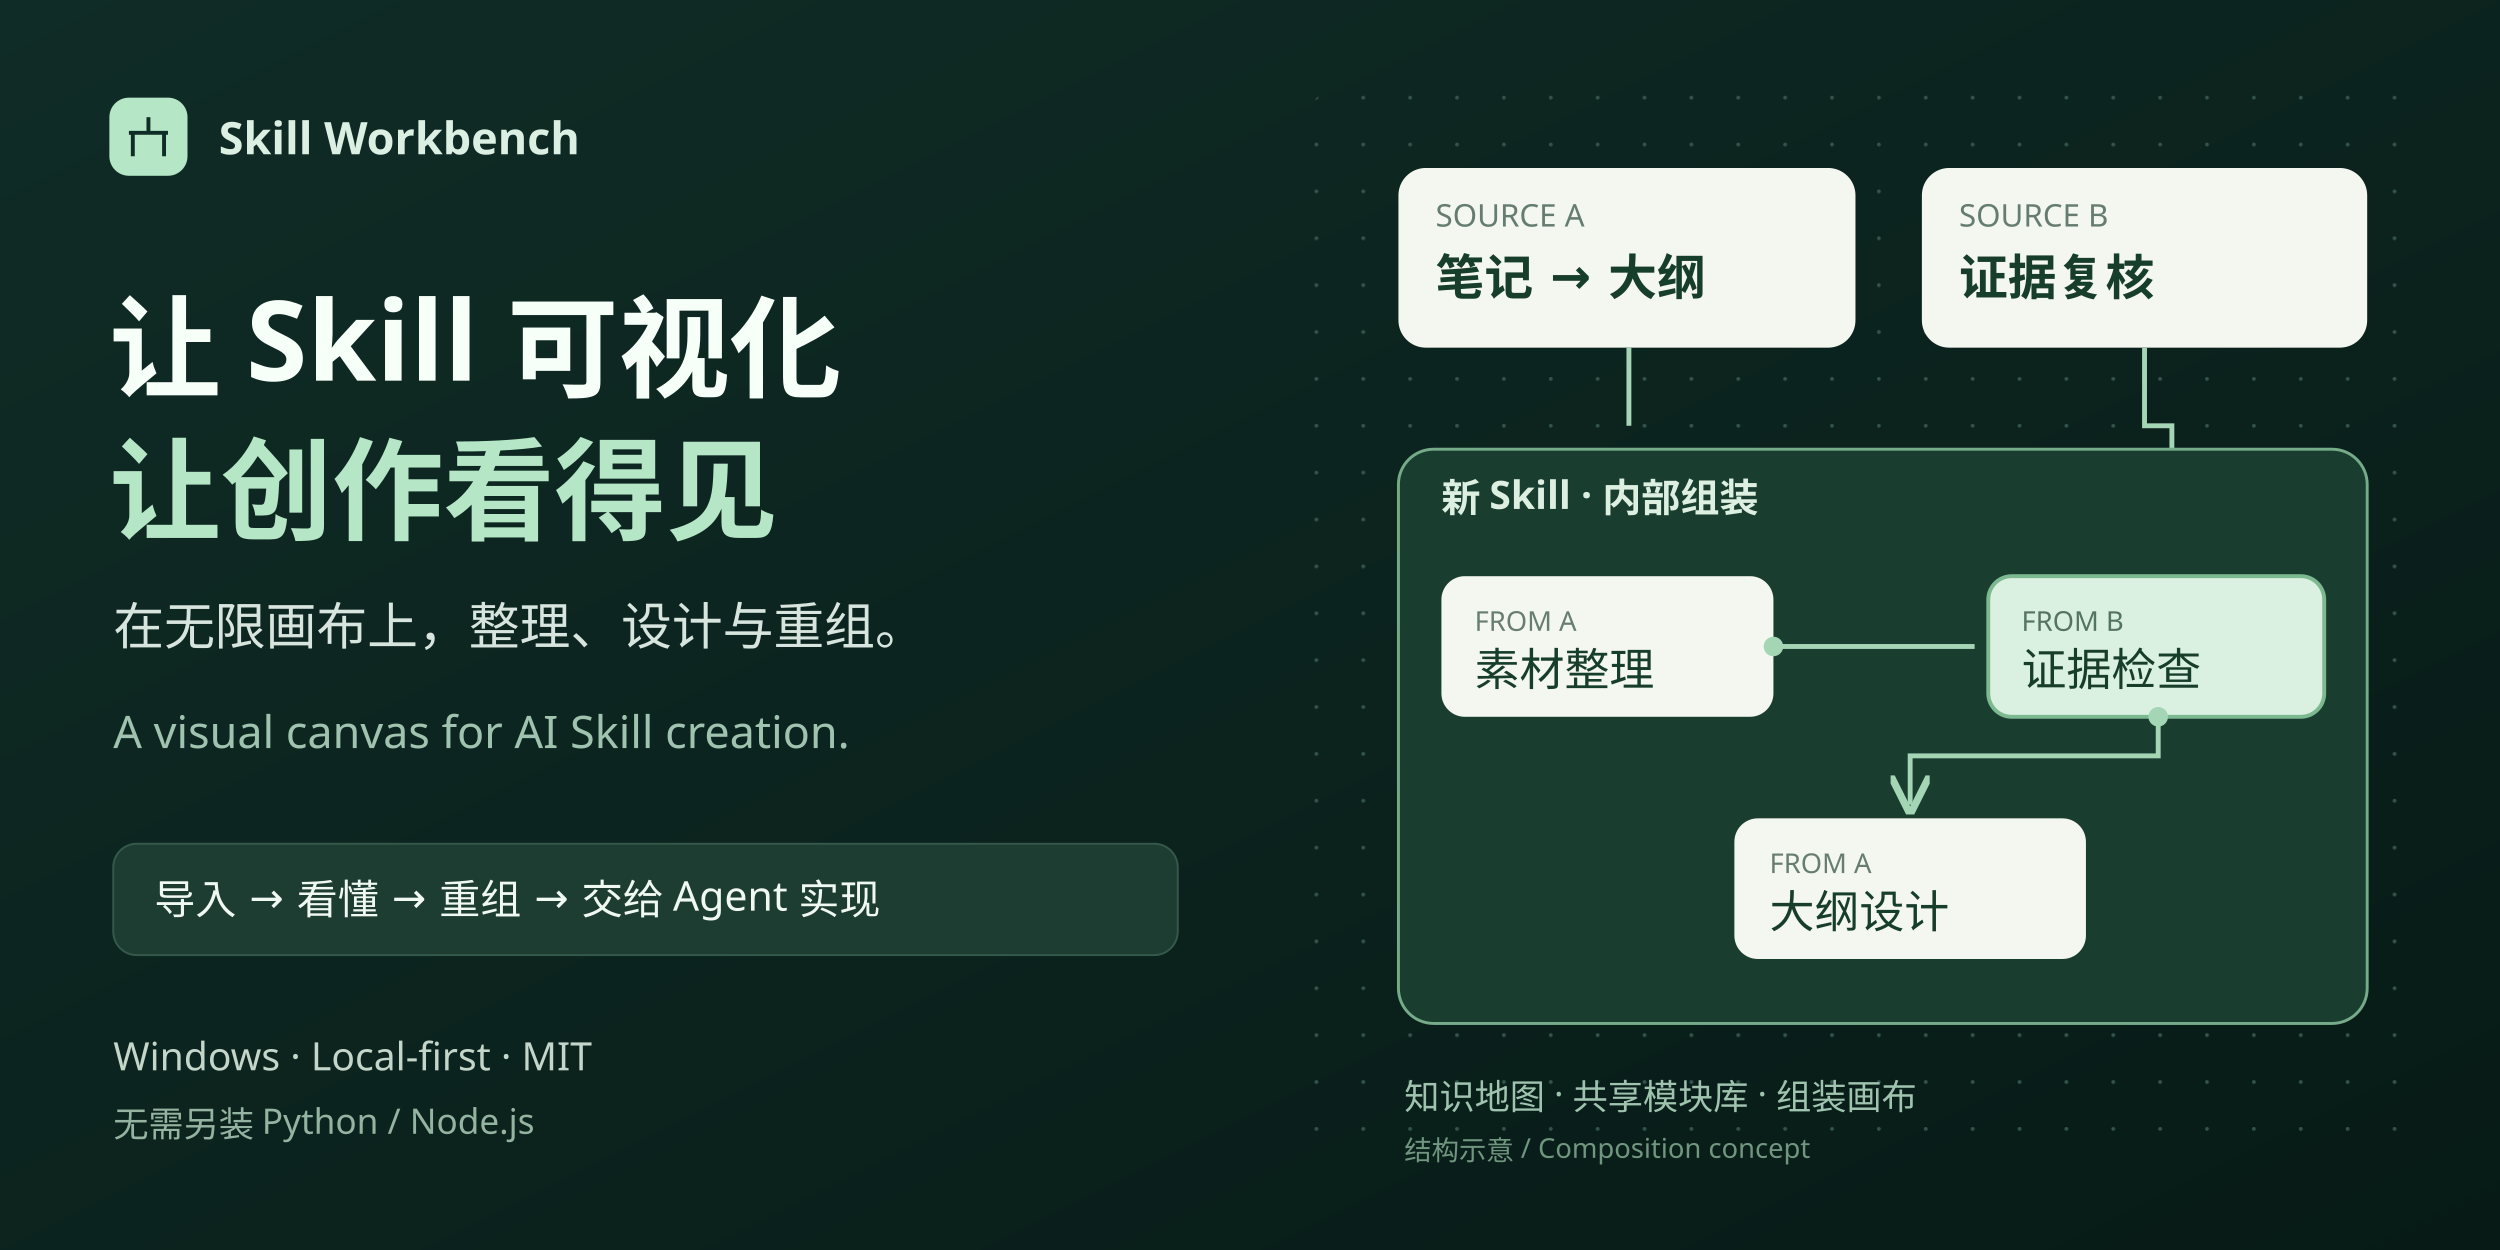
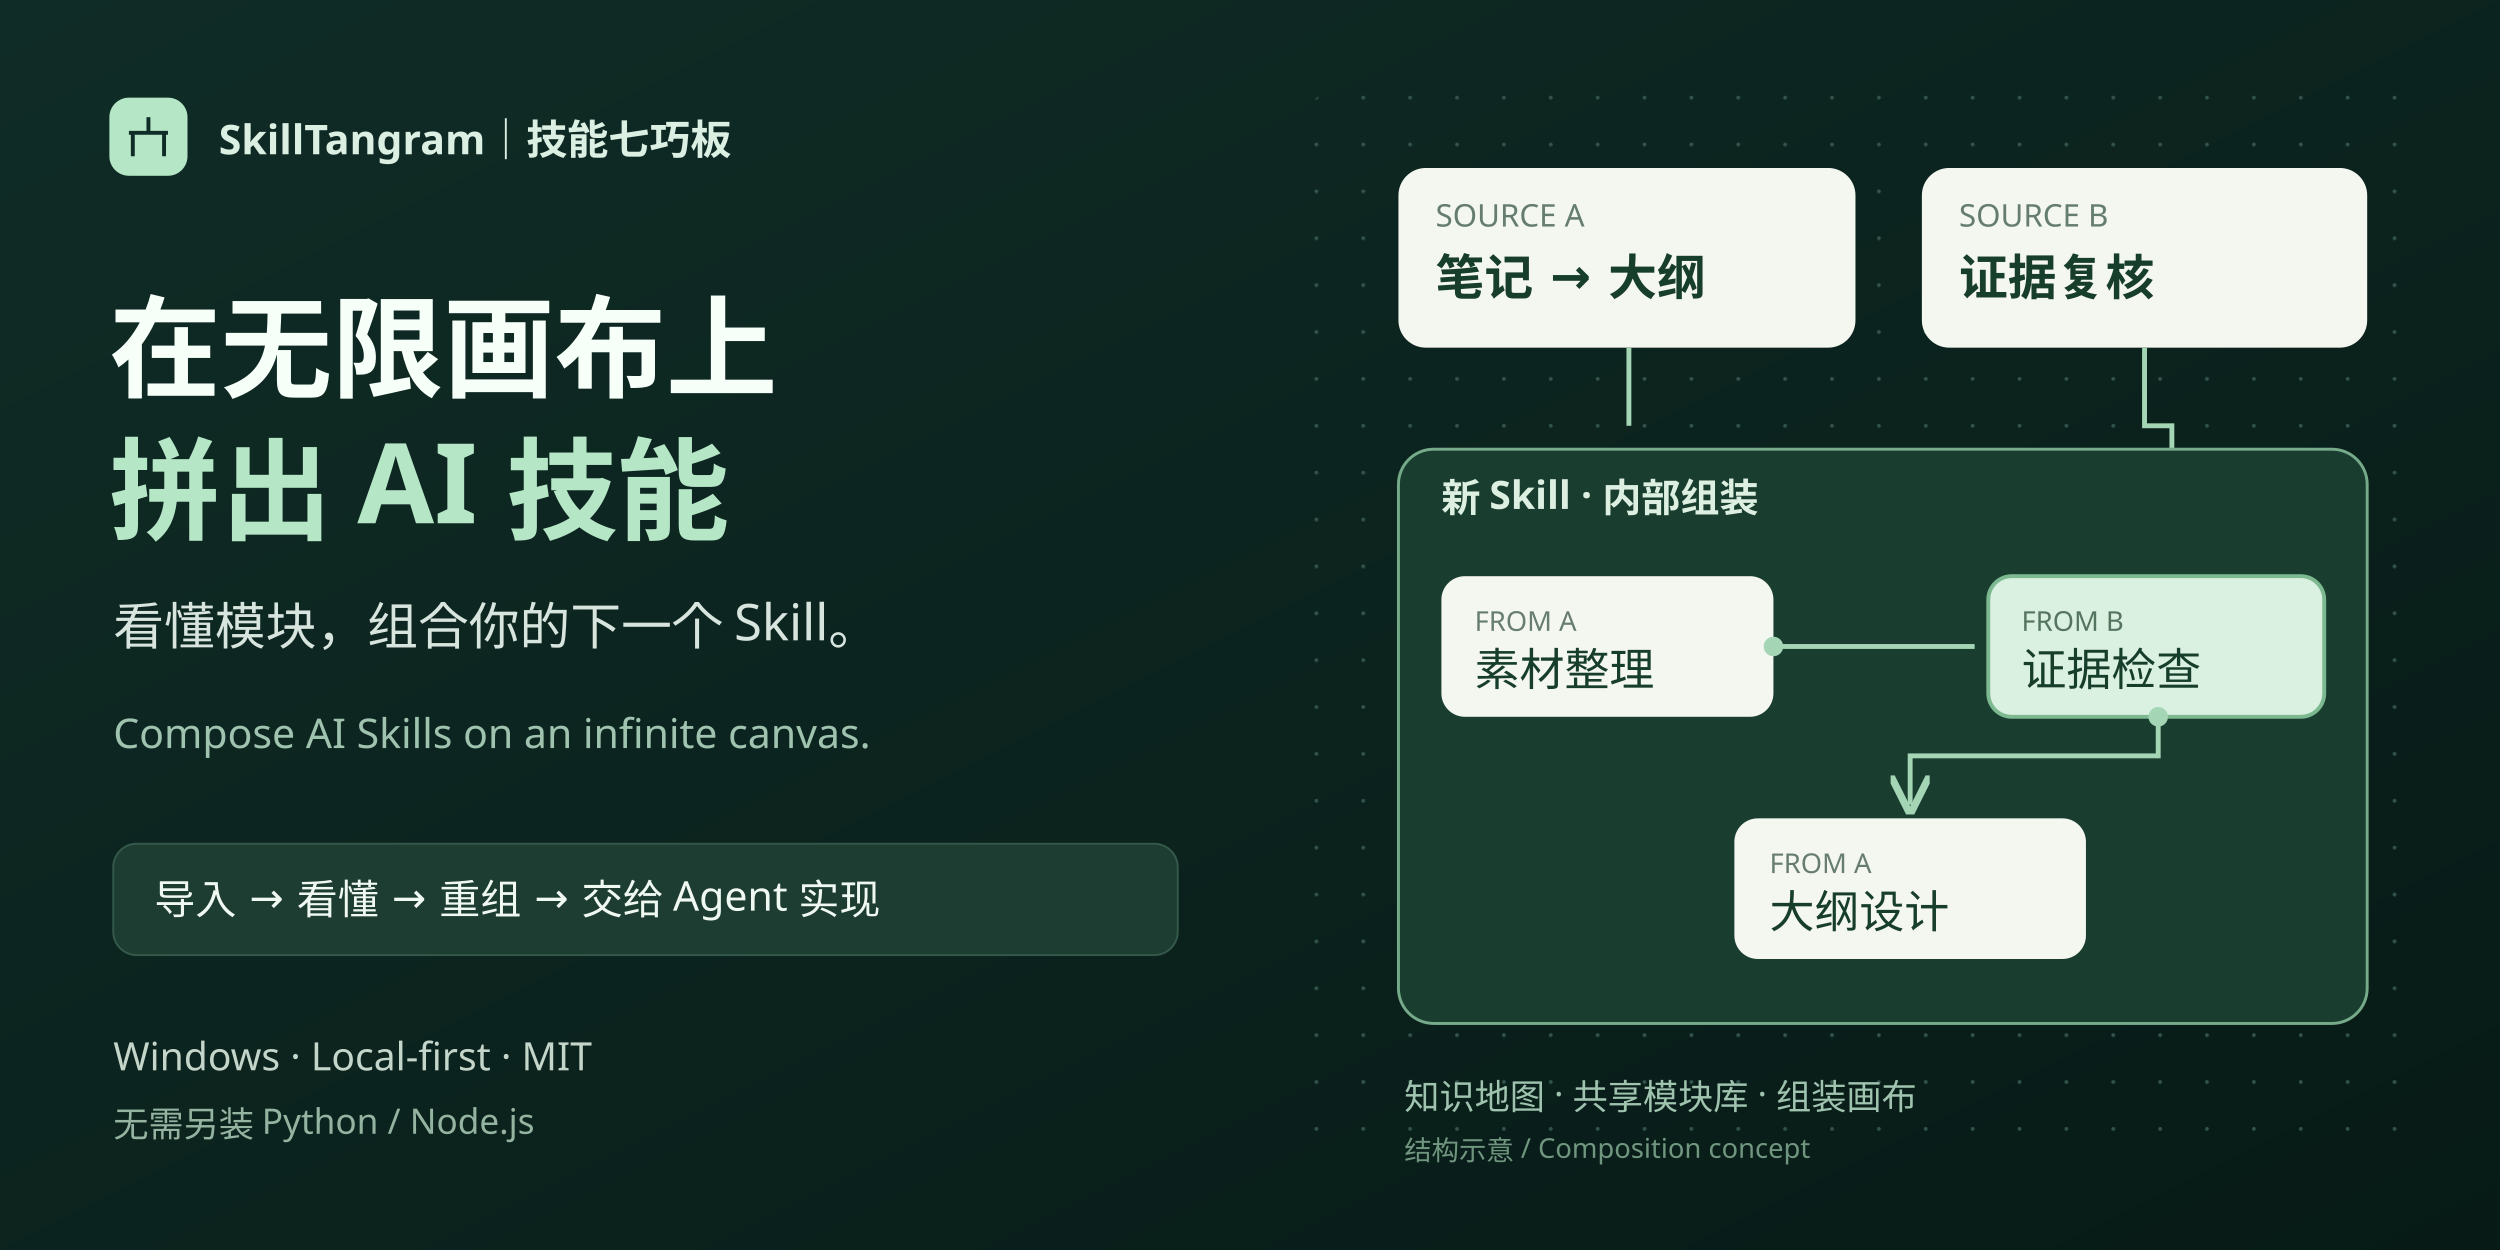
<svg xmlns="http://www.w3.org/2000/svg" width="1280" height="640" viewBox="0 0 1280 640" role="img" aria-labelledby="title desc">
  <defs>
    <pattern id="dots" width="24" height="24" patternUnits="userSpaceOnUse">
      <circle cx="2" cy="2" r="1" fill="#32514a" />
    </pattern>
    <linearGradient id="background" x2="1" y2="1">
      <stop stop-color="#102c26" />
      <stop offset="1" stop-color="#071a16" />
    </linearGradient>
    <marker id="arrow" markerWidth="8" markerHeight="8" refX="6" refY="4" orient="auto">
      <path d="M0 0L8 4L0 8" fill="none" stroke="#a4d5b5" stroke-width="1.5" />
    </marker>
  </defs>
  <rect width="1280" height="640" fill="url(#background)" />
  <rect x="666" y="44" width="570" height="548" rx="24" fill="url(#dots)" />
  <g font-family="Segoe UI,Microsoft YaHei UI,Microsoft YaHei,sans-serif">
    <rect x="56" y="50" width="40" height="40" rx="10" fill="#b5e6c6" />
    <path d="M66 68h20M76 60v8M68 69v11M84 69v11" stroke="#102c26" stroke-width="2" />
-     <text x="112" y="79" fill="#dbefe3" font-size="23" font-weight="650">Skill Workbench</text>
-     <text x="56" y="199" fill="#f7fff9" font-size="57" font-weight="700">让 Skill 可视化</text>
-     <text x="56" y="272" fill="#b5e6c6" font-size="57" font-weight="700">让创作看得见</text>
-     <text x="58" y="330" fill="#d8e5de" font-size="26">在无限画布上，整理、设计与重组。</text>
-     <text x="58" y="383" fill="#9fc3af" font-size="23">A visual canvas for AI Skill creation.</text>
+     <text x="112" y="79" fill="#dbefe3" font-size="21" font-weight="650">SkillTangram｜技能七巧板</text>
+     <text x="56" y="199" fill="#f7fff9" font-size="57" font-weight="700">在无限画布上</text>
+     <text x="56" y="272" fill="#b5e6c6" font-size="57" font-weight="700">拼出 AI 技能</text>
+     <text x="58" y="330" fill="#d8e5de" font-size="26">看懂模块，组合你的下一个 Skill。</text>
+     <text x="58" y="383" fill="#9fc3af" font-size="21">Compose AI Skills on an infinite canvas.</text>
    <rect x="58" y="432" width="545" height="57" rx="12" fill="#1d3c32" stroke="#34594a" />
    <text x="79" y="468" fill="#eff8f1" font-size="21">导入 → 看懂 → 重组 → 交给 Agent 实现</text>
    <text x="58" y="548" fill="#c4d5ca" font-size="20">Windows · Local-first · MIT</text>
    <text x="58" y="582" fill="#94b3a0" font-size="18">无需另装 Python / Node.js</text>
    <rect x="716" y="86" width="234" height="92" rx="14" fill="#f4f7ef" />
    <text x="735" y="116" fill="#657c70" font-size="16">SOURCE A</text>
    <text x="735" y="151" fill="#173d2b" font-size="25" font-weight="650">笔记 → 大纲</text>
    <rect x="984" y="86" width="228" height="92" rx="14" fill="#f4f7ef" />
    <text x="1003" y="116" fill="#657c70" font-size="16">SOURCE B</text>
    <text x="1003" y="151" fill="#173d2b" font-size="25" font-weight="650">证据复核</text>
    <path d="M834 178V218M1098 178V218H1112V270" fill="none" stroke="#a4d5b5" stroke-width="2.5" marker-end="url(#arrow)" />
    <rect x="716" y="230" width="496" height="294" rx="18" fill="#193d2f" stroke="#76ab8a" stroke-width="1.5" />
    <text x="738" y="262" fill="#dcefe0" font-size="20" font-weight="650">新 Skill · 内部组装</text>
    <rect x="738" y="295" width="170" height="72" rx="12" fill="#f4f7ef" />
    <text x="755" y="323" fill="#677d70" font-size="14">FROM A</text>
    <text x="755" y="351" fill="#173d2b" font-size="23">素材整理</text>
    <rect x="1018" y="295" width="172" height="72" rx="12" fill="#daf0e0" stroke="#7db990" stroke-width="2" />
    <text x="1035" y="323" fill="#55745f" font-size="14">FROM B</text>
    <text x="1035" y="351" fill="#173d2b" font-size="23">证据检查</text>
    <rect x="888" y="419" width="180" height="72" rx="12" fill="#f4f7ef" />
    <text x="906" y="447" fill="#677d70" font-size="14">FROM A</text>
    <text x="906" y="475" fill="#173d2b" font-size="23">大纲设计</text>
    <path d="M908 331H1011M1105 367V387H978V412" fill="none" stroke="#a4d5b5" stroke-width="2.5" marker-end="url(#arrow)" />
    <circle cx="908" cy="331" r="5" fill="#a4d5b5" />
    <circle cx="1105" cy="367" r="5" fill="#a4d5b5" />
    <text x="719" y="568" fill="#9fc3af" font-size="18">知识地图 · 共享模块库 · 组装画布</text>
    <text x="719" y="594" fill="#719680" font-size="14">结构示意 / Composition concept</text>
  </g>
</svg>
